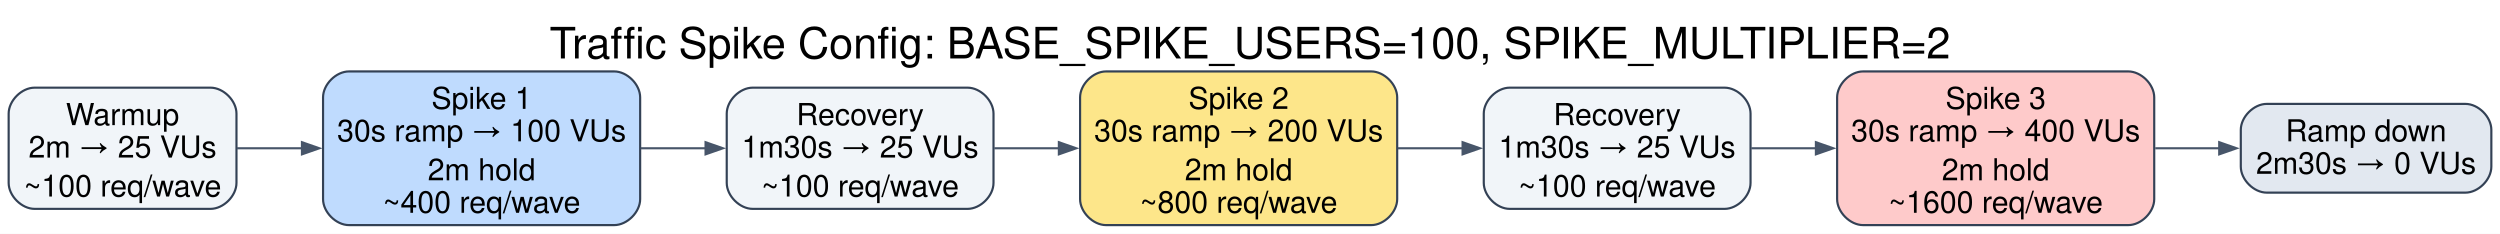
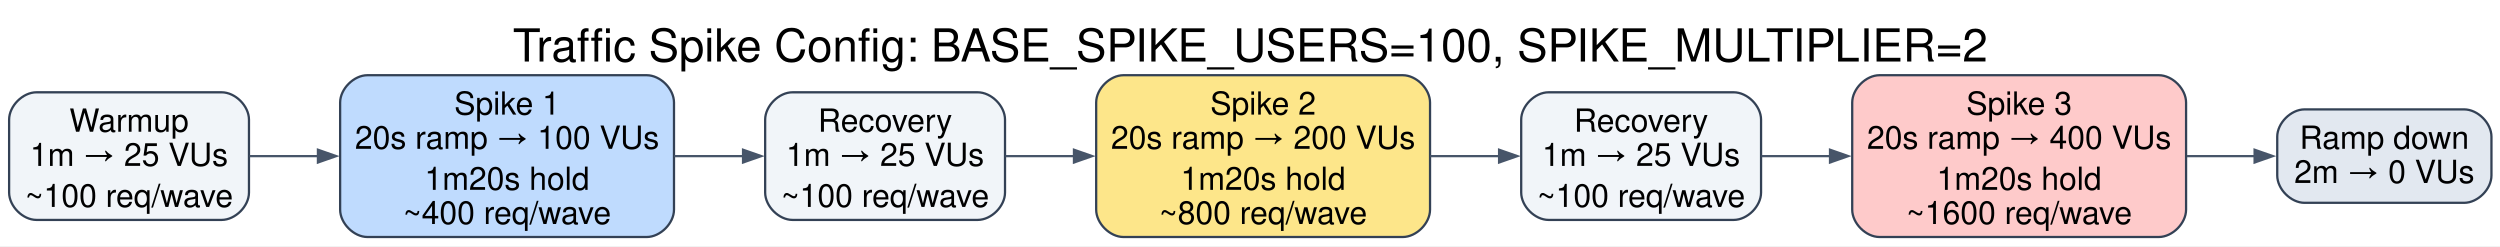
- <svg xmlns="http://www.w3.org/2000/svg" width="1155pt" height="108pt" viewBox="0.00 0.00 1155.00 108.00">
+ <svg xmlns="http://www.w3.org/2000/svg" width="1097pt" height="108pt" viewBox="0.00 0.00 1097.00 108.00">
  <g id="graph0" class="graph" transform="scale(1 1) rotate(0) translate(4 104)">
-     <polygon fill="white" stroke="none" points="-4,4 -4,-104 1151,-104 1151,4 -4,4" />
-     <text xml:space="preserve" text-anchor="middle" x="573.5" y="-77" font-family="Helvetica,sans-Serif" font-size="20.00">Traffic Spike Config: BASE_SPIKE_USERS=100, SPIKE_MULTIPLIER=2</text>
+     <polygon fill="white" stroke="none" points="-4,4 -4,-104 1093.25,-104 1093.25,4 -4,4" />
+     <text xml:space="preserve" text-anchor="middle" x="544.62" y="-77" font-family="Helvetica,sans-Serif" font-size="20.00">Traffic Spike Config: BASE_SPIKE_USERS=100, SPIKE_MULTIPLIER=2</text>
    <g id="node1" class="node">
      <path fill="#f1f5f9" stroke="#334155" d="M93.25,-63.5C93.25,-63.5 12,-63.5 12,-63.5 6,-63.5 0,-57.5 0,-51.5 0,-51.5 0,-19.5 0,-19.5 0,-13.5 6,-7.5 12,-7.5 12,-7.5 93.25,-7.5 93.25,-7.5 99.25,-7.5 105.25,-13.5 105.25,-19.5 105.25,-19.5 105.25,-51.5 105.25,-51.5 105.25,-57.5 99.25,-63.5 93.25,-63.5" />
      <text xml:space="preserve" text-anchor="middle" x="52.62" y="-46.2" font-family="Helvetica,sans-Serif" font-size="14.00">Warmup</text>
-       <text xml:space="preserve" text-anchor="middle" x="52.62" y="-31.2" font-family="Helvetica,sans-Serif" font-size="14.00">2m → 25 VUs</text>
+       <text xml:space="preserve" text-anchor="middle" x="52.62" y="-31.2" font-family="Helvetica,sans-Serif" font-size="14.00">1m → 25 VUs</text>
      <text xml:space="preserve" text-anchor="middle" x="52.62" y="-13.2" font-family="Helvetica,sans-Serif" font-size="14.00">~100 req/wave</text>
    </g>
    <g id="node2" class="node">
      <path fill="#bfdbfe" stroke="#334155" d="M279.75,-71C279.75,-71 157.25,-71 157.25,-71 151.25,-71 145.25,-65 145.25,-59 145.25,-59 145.25,-12 145.25,-12 145.25,-6 151.25,0 157.25,0 157.25,0 279.75,0 279.75,0 285.75,0 291.75,-6 291.75,-12 291.75,-12 291.75,-59 291.75,-59 291.75,-65 285.75,-71 279.75,-71" />
      <text xml:space="preserve" text-anchor="middle" x="218.5" y="-53.7" font-family="Helvetica,sans-Serif" font-size="14.00">Spike 1</text>
-       <text xml:space="preserve" text-anchor="middle" x="218.5" y="-38.7" font-family="Helvetica,sans-Serif" font-size="14.00">30s ramp → 100 VUs</text>
-       <text xml:space="preserve" text-anchor="middle" x="218.5" y="-20.7" font-family="Helvetica,sans-Serif" font-size="14.00">2m hold</text>
+       <text xml:space="preserve" text-anchor="middle" x="218.5" y="-38.7" font-family="Helvetica,sans-Serif" font-size="14.00">20s ramp → 100 VUs</text>
+       <text xml:space="preserve" text-anchor="middle" x="218.5" y="-20.7" font-family="Helvetica,sans-Serif" font-size="14.00">1m20s hold</text>
      <text xml:space="preserve" text-anchor="middle" x="218.5" y="-5.7" font-family="Helvetica,sans-Serif" font-size="14.00">~400 req/wave</text>
    </g>
    <g id="edge1" class="edge">
      <path fill="none" stroke="#475569" d="M105.48,-35.5C115.1,-35.5 125.36,-35.5 135.62,-35.5" />
      <polygon fill="#475569" stroke="#475569" points="135.51,-38.3 143.51,-35.5 135.51,-32.7 135.51,-38.3" />
    </g>
    <g id="node3" class="node">
-       <path fill="#f1f5f9" stroke="#334155" d="M443,-63.5C443,-63.5 343.75,-63.5 343.75,-63.5 337.75,-63.5 331.75,-57.5 331.75,-51.5 331.75,-51.5 331.75,-19.5 331.75,-19.5 331.75,-13.5 337.75,-7.5 343.75,-7.5 343.75,-7.5 443,-7.5 443,-7.5 449,-7.5 455,-13.5 455,-19.5 455,-19.5 455,-51.5 455,-51.5 455,-57.5 449,-63.5 443,-63.5" />
-       <text xml:space="preserve" text-anchor="middle" x="393.38" y="-46.2" font-family="Helvetica,sans-Serif" font-size="14.00">Recovery</text>
-       <text xml:space="preserve" text-anchor="middle" x="393.38" y="-31.2" font-family="Helvetica,sans-Serif" font-size="14.00">1m30s → 25 VUs</text>
-       <text xml:space="preserve" text-anchor="middle" x="393.38" y="-13.2" font-family="Helvetica,sans-Serif" font-size="14.00">~100 req/wave</text>
+       <path fill="#f1f5f9" stroke="#334155" d="M425,-63.5C425,-63.5 343.75,-63.5 343.75,-63.5 337.75,-63.5 331.75,-57.5 331.75,-51.5 331.75,-51.5 331.75,-19.5 331.75,-19.5 331.75,-13.5 337.75,-7.5 343.75,-7.5 343.75,-7.5 425,-7.5 425,-7.5 431,-7.5 437,-13.5 437,-19.5 437,-19.5 437,-51.5 437,-51.5 437,-57.5 431,-63.5 425,-63.5" />
+       <text xml:space="preserve" text-anchor="middle" x="384.38" y="-46.2" font-family="Helvetica,sans-Serif" font-size="14.00">Recovery</text>
+       <text xml:space="preserve" text-anchor="middle" x="384.38" y="-31.2" font-family="Helvetica,sans-Serif" font-size="14.00">1m → 25 VUs</text>
+       <text xml:space="preserve" text-anchor="middle" x="384.38" y="-13.2" font-family="Helvetica,sans-Serif" font-size="14.00">~100 req/wave</text>
    </g>
    <g id="edge2" class="edge">
-       <path fill="none" stroke="#475569" d="M292.06,-35.5C302.01,-35.5 312.2,-35.5 322.1,-35.5" />
-       <polygon fill="#475569" stroke="#475569" points="321.97,-38.3 329.97,-35.5 321.97,-32.7 321.97,-38.3" />
+       <path fill="none" stroke="#475569" d="M291.85,-35.5C301.99,-35.5 312.33,-35.5 322.23,-35.5" />
+       <polygon fill="#475569" stroke="#475569" points="322.05,-38.3 330.05,-35.5 322.05,-32.7 322.05,-38.3" />
    </g>
    <g id="node4" class="node">
-       <path fill="#fde68a" stroke="#334155" d="M629.5,-71C629.5,-71 507,-71 507,-71 501,-71 495,-65 495,-59 495,-59 495,-12 495,-12 495,-6 501,0 507,0 507,0 629.5,0 629.5,0 635.5,0 641.5,-6 641.5,-12 641.5,-12 641.5,-59 641.5,-59 641.5,-65 635.5,-71 629.5,-71" />
-       <text xml:space="preserve" text-anchor="middle" x="568.25" y="-53.7" font-family="Helvetica,sans-Serif" font-size="14.00">Spike 2</text>
-       <text xml:space="preserve" text-anchor="middle" x="568.25" y="-38.7" font-family="Helvetica,sans-Serif" font-size="14.00">30s ramp → 200 VUs</text>
-       <text xml:space="preserve" text-anchor="middle" x="568.25" y="-20.7" font-family="Helvetica,sans-Serif" font-size="14.00">2m hold</text>
-       <text xml:space="preserve" text-anchor="middle" x="568.25" y="-5.7" font-family="Helvetica,sans-Serif" font-size="14.00">~800 req/wave</text>
+       <path fill="#fde68a" stroke="#334155" d="M611.5,-71C611.5,-71 489,-71 489,-71 483,-71 477,-65 477,-59 477,-59 477,-12 477,-12 477,-6 483,0 489,0 489,0 611.5,0 611.5,0 617.5,0 623.5,-6 623.5,-12 623.5,-12 623.5,-59 623.5,-59 623.5,-65 617.5,-71 611.5,-71" />
+       <text xml:space="preserve" text-anchor="middle" x="550.25" y="-53.7" font-family="Helvetica,sans-Serif" font-size="14.00">Spike 2</text>
+       <text xml:space="preserve" text-anchor="middle" x="550.25" y="-38.7" font-family="Helvetica,sans-Serif" font-size="14.00">20s ramp → 200 VUs</text>
+       <text xml:space="preserve" text-anchor="middle" x="550.25" y="-20.7" font-family="Helvetica,sans-Serif" font-size="14.00">1m20s hold</text>
+       <text xml:space="preserve" text-anchor="middle" x="550.25" y="-5.7" font-family="Helvetica,sans-Serif" font-size="14.00">~800 req/wave</text>
    </g>
    <g id="edge3" class="edge">
-       <path fill="none" stroke="#475569" d="M455.32,-35.5C465.07,-35.5 475.3,-35.5 485.44,-35.5" />
-       <polygon fill="#475569" stroke="#475569" points="485.2,-38.3 493.2,-35.5 485.2,-32.7 485.2,-38.3" />
+       <path fill="none" stroke="#475569" d="M437.23,-35.5C446.85,-35.5 457.11,-35.5 467.37,-35.5" />
+       <polygon fill="#475569" stroke="#475569" points="467.26,-38.3 475.26,-35.5 467.26,-32.7 467.26,-38.3" />
    </g>
    <g id="node5" class="node">
-       <path fill="#f1f5f9" stroke="#334155" d="M792.75,-63.5C792.75,-63.5 693.5,-63.5 693.5,-63.5 687.5,-63.5 681.5,-57.5 681.5,-51.5 681.5,-51.5 681.5,-19.5 681.5,-19.5 681.5,-13.5 687.5,-7.5 693.5,-7.5 693.5,-7.5 792.75,-7.5 792.75,-7.5 798.75,-7.5 804.75,-13.5 804.75,-19.5 804.75,-19.5 804.75,-51.5 804.75,-51.5 804.75,-57.5 798.75,-63.5 792.75,-63.5" />
-       <text xml:space="preserve" text-anchor="middle" x="743.12" y="-46.2" font-family="Helvetica,sans-Serif" font-size="14.00">Recovery</text>
-       <text xml:space="preserve" text-anchor="middle" x="743.12" y="-31.2" font-family="Helvetica,sans-Serif" font-size="14.00">1m30s → 25 VUs</text>
-       <text xml:space="preserve" text-anchor="middle" x="743.12" y="-13.2" font-family="Helvetica,sans-Serif" font-size="14.00">~100 req/wave</text>
+       <path fill="#f1f5f9" stroke="#334155" d="M756.75,-63.5C756.75,-63.5 675.5,-63.5 675.5,-63.5 669.5,-63.5 663.5,-57.5 663.5,-51.5 663.5,-51.5 663.5,-19.5 663.5,-19.5 663.5,-13.5 669.5,-7.5 675.5,-7.5 675.5,-7.5 756.75,-7.5 756.75,-7.5 762.75,-7.5 768.75,-13.5 768.75,-19.5 768.75,-19.5 768.75,-51.5 768.75,-51.5 768.75,-57.5 762.75,-63.5 756.75,-63.5" />
+       <text xml:space="preserve" text-anchor="middle" x="716.12" y="-46.2" font-family="Helvetica,sans-Serif" font-size="14.00">Recovery</text>
+       <text xml:space="preserve" text-anchor="middle" x="716.12" y="-31.2" font-family="Helvetica,sans-Serif" font-size="14.00">1m → 25 VUs</text>
+       <text xml:space="preserve" text-anchor="middle" x="716.12" y="-13.2" font-family="Helvetica,sans-Serif" font-size="14.00">~100 req/wave</text>
    </g>
    <g id="edge4" class="edge">
-       <path fill="none" stroke="#475569" d="M641.81,-35.5C651.76,-35.5 661.95,-35.5 671.85,-35.5" />
-       <polygon fill="#475569" stroke="#475569" points="671.72,-38.3 679.72,-35.5 671.72,-32.7 671.72,-38.3" />
+       <path fill="none" stroke="#475569" d="M623.6,-35.5C633.74,-35.5 644.08,-35.5 653.98,-35.5" />
+       <polygon fill="#475569" stroke="#475569" points="653.8,-38.3 661.8,-35.5 653.8,-32.7 653.8,-38.3" />
    </g>
    <g id="node6" class="node">
-       <path fill="#fecaca" stroke="#334155" d="M979.25,-71C979.25,-71 856.75,-71 856.75,-71 850.75,-71 844.75,-65 844.75,-59 844.75,-59 844.75,-12 844.75,-12 844.75,-6 850.75,0 856.75,0 856.75,0 979.25,0 979.25,0 985.25,0 991.25,-6 991.25,-12 991.25,-12 991.25,-59 991.25,-59 991.25,-65 985.25,-71 979.25,-71" />
-       <text xml:space="preserve" text-anchor="middle" x="918" y="-53.7" font-family="Helvetica,sans-Serif" font-size="14.00">Spike 3</text>
-       <text xml:space="preserve" text-anchor="middle" x="918" y="-38.7" font-family="Helvetica,sans-Serif" font-size="14.00">30s ramp → 400 VUs</text>
-       <text xml:space="preserve" text-anchor="middle" x="918" y="-20.7" font-family="Helvetica,sans-Serif" font-size="14.00">2m hold</text>
-       <text xml:space="preserve" text-anchor="middle" x="918" y="-5.7" font-family="Helvetica,sans-Serif" font-size="14.00">~1600 req/wave</text>
+       <path fill="#fecaca" stroke="#334155" d="M943.25,-71C943.25,-71 820.75,-71 820.75,-71 814.75,-71 808.75,-65 808.75,-59 808.75,-59 808.75,-12 808.75,-12 808.75,-6 814.75,0 820.75,0 820.75,0 943.25,0 943.25,0 949.25,0 955.25,-6 955.25,-12 955.25,-12 955.25,-59 955.25,-59 955.25,-65 949.25,-71 943.25,-71" />
+       <text xml:space="preserve" text-anchor="middle" x="882" y="-53.7" font-family="Helvetica,sans-Serif" font-size="14.00">Spike 3</text>
+       <text xml:space="preserve" text-anchor="middle" x="882" y="-38.7" font-family="Helvetica,sans-Serif" font-size="14.00">20s ramp → 400 VUs</text>
+       <text xml:space="preserve" text-anchor="middle" x="882" y="-20.7" font-family="Helvetica,sans-Serif" font-size="14.00">1m20s hold</text>
+       <text xml:space="preserve" text-anchor="middle" x="882" y="-5.7" font-family="Helvetica,sans-Serif" font-size="14.00">~1600 req/wave</text>
    </g>
    <g id="edge5" class="edge">
-       <path fill="none" stroke="#475569" d="M805.07,-35.5C814.82,-35.5 825.05,-35.5 835.19,-35.5" />
-       <polygon fill="#475569" stroke="#475569" points="834.95,-38.3 842.95,-35.5 834.95,-32.7 834.95,-38.3" />
+       <path fill="none" stroke="#475569" d="M768.98,-35.5C778.6,-35.5 788.86,-35.5 799.12,-35.5" />
+       <polygon fill="#475569" stroke="#475569" points="799.01,-38.3 807.01,-35.5 799.01,-32.7 799.01,-38.3" />
    </g>
    <g id="node7" class="node">
-       <path fill="#e2e8f0" stroke="#334155" d="M1135,-56C1135,-56 1043.25,-56 1043.25,-56 1037.25,-56 1031.25,-50 1031.25,-44 1031.25,-44 1031.25,-27 1031.25,-27 1031.25,-21 1037.25,-15 1043.25,-15 1043.25,-15 1135,-15 1135,-15 1141,-15 1147,-21 1147,-27 1147,-27 1147,-44 1147,-44 1147,-50 1141,-56 1135,-56" />
-       <text xml:space="preserve" text-anchor="middle" x="1089.12" y="-38.7" font-family="Helvetica,sans-Serif" font-size="14.00">Ramp down</text>
-       <text xml:space="preserve" text-anchor="middle" x="1089.12" y="-23.7" font-family="Helvetica,sans-Serif" font-size="14.00">2m30s → 0 VUs</text>
+       <path fill="#e2e8f0" stroke="#334155" d="M1077.25,-56C1077.25,-56 1007.25,-56 1007.25,-56 1001.25,-56 995.25,-50 995.25,-44 995.25,-44 995.25,-27 995.25,-27 995.25,-21 1001.25,-15 1007.25,-15 1007.25,-15 1077.25,-15 1077.25,-15 1083.25,-15 1089.25,-21 1089.25,-27 1089.25,-27 1089.25,-44 1089.25,-44 1089.25,-50 1083.25,-56 1077.25,-56" />
+       <text xml:space="preserve" text-anchor="middle" x="1042.25" y="-38.7" font-family="Helvetica,sans-Serif" font-size="14.00">Ramp down</text>
+       <text xml:space="preserve" text-anchor="middle" x="1042.25" y="-23.7" font-family="Helvetica,sans-Serif" font-size="14.00">2m → 0 VUs</text>
    </g>
    <g id="edge6" class="edge">
-       <path fill="none" stroke="#475569" d="M991.71,-35.5C1001.61,-35.5 1011.74,-35.5 1021.53,-35.5" />
-       <polygon fill="#475569" stroke="#475569" points="1021.28,-38.3 1029.28,-35.5 1021.28,-32.7 1021.28,-38.3" />
+       <path fill="none" stroke="#475569" d="M955.64,-35.5C965.63,-35.5 975.77,-35.5 985.4,-35.5" />
+       <polygon fill="#475569" stroke="#475569" points="985.32,-38.3 993.32,-35.5 985.32,-32.7 985.32,-38.3" />
    </g>
  </g>
</svg>
